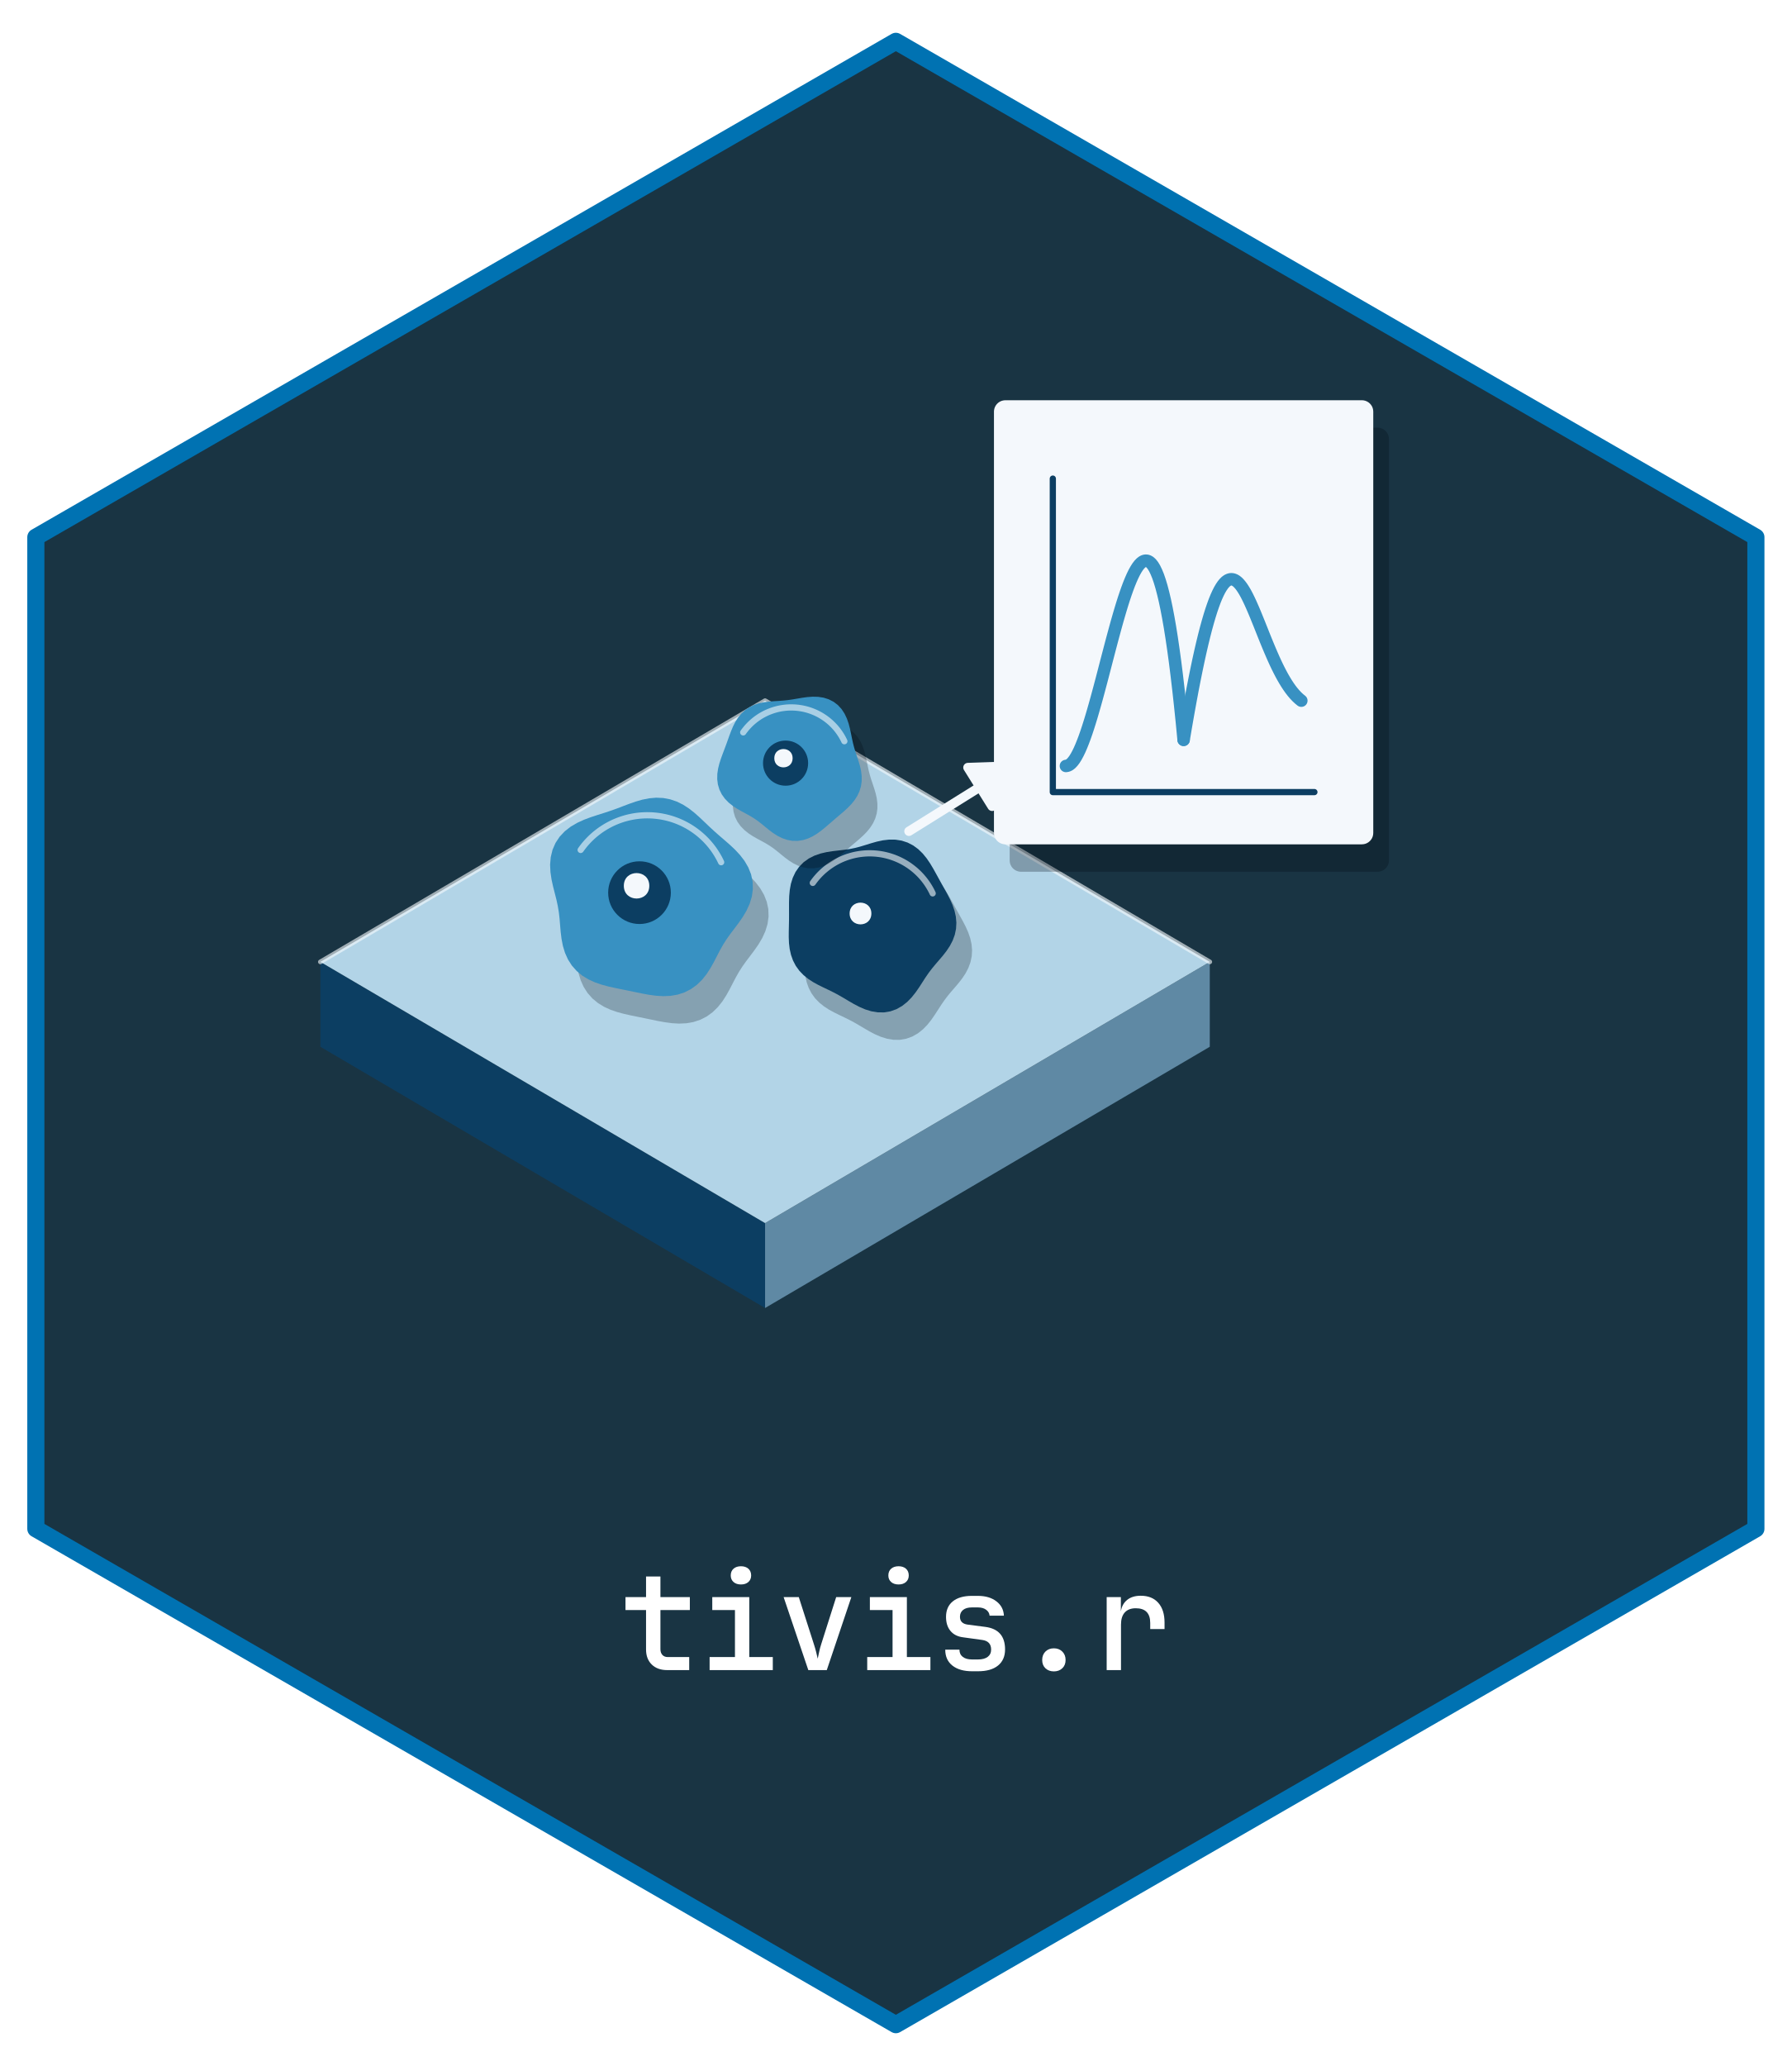
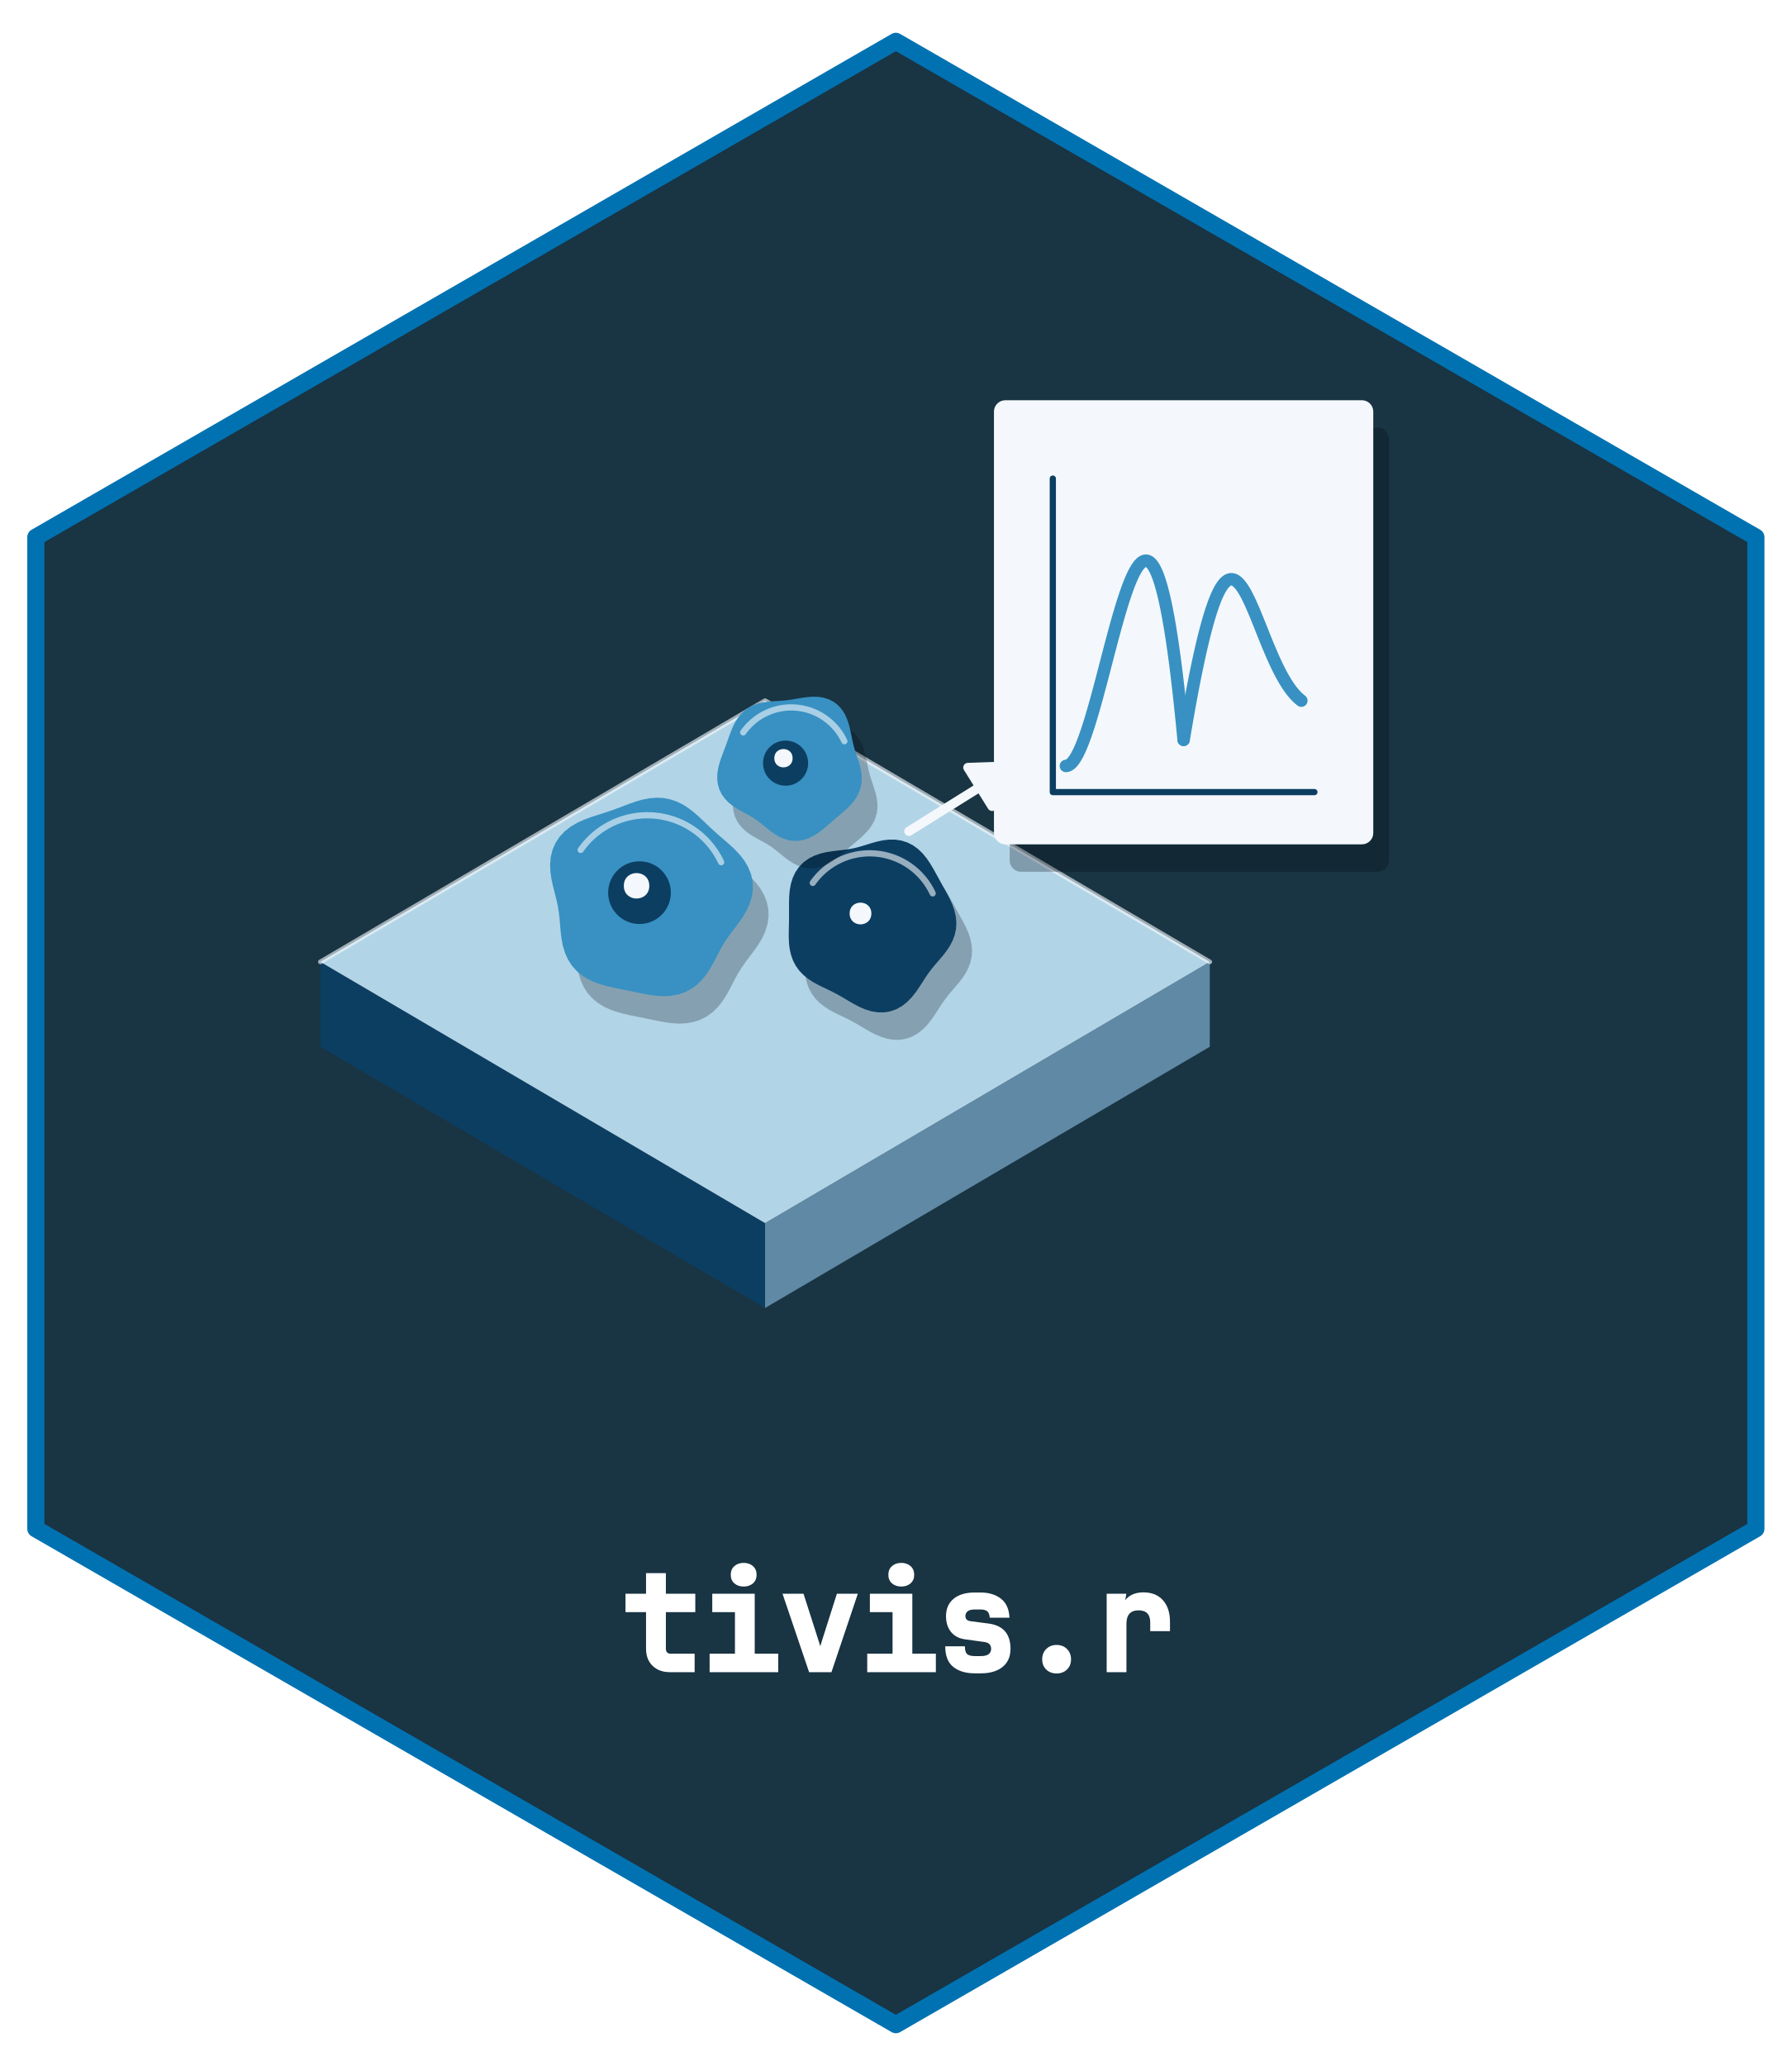
- <svg xmlns="http://www.w3.org/2000/svg" xmlns:xlink="http://www.w3.org/1999/xlink" width="432pt" height="498pt" viewBox="0 0 432 498">
+ <svg xmlns="http://www.w3.org/2000/svg" xmlns:xlink="http://www.w3.org/1999/xlink" width="432" height="498" viewBox="0 0 432 498">
  <defs>
    <g>
      <g id="glyph-0-0">
-         <path d="M 11.359 0 C 9.805 0 8.566 -0.445 7.641 -1.344 C 6.723 -2.238 6.266 -3.453 6.266 -4.984 L 6.266 -14.469 L 1.312 -14.469 L 1.312 -17.594 L 6.266 -17.594 L 6.266 -22.562 L 9.734 -22.562 L 9.734 -17.594 L 16.828 -17.594 L 16.828 -14.469 L 9.734 -14.469 L 9.734 -5.031 C 9.734 -4.469 9.891 -4.008 10.203 -3.656 C 10.523 -3.312 10.961 -3.141 11.516 -3.141 L 16.672 -3.141 L 16.672 0 Z M 11.359 0 " />
+         <path d="M 12.016 0 C 10.285 0 8.895 -0.508 7.844 -1.531 C 6.789 -2.551 6.266 -3.922 6.266 -5.641 L 6.266 -14.469 L 1.312 -14.469 L 1.312 -18.906 L 6.266 -18.906 L 6.266 -23.875 L 11.047 -23.875 L 11.047 -18.906 L 18.141 -18.906 L 18.141 -14.469 L 11.047 -14.469 L 11.047 -5.688 C 11.047 -5.289 11.145 -4.984 11.344 -4.766 C 11.539 -4.555 11.816 -4.453 12.172 -4.453 L 17.984 -4.453 L 17.984 0 Z M 12.016 0 " />
      </g>
      <g id="glyph-0-1">
-         <path d="M 2.594 0 L 2.594 -3.141 L 8.703 -3.141 L 8.703 -14.469 L 3.234 -14.469 L 3.234 -17.594 L 12.156 -17.594 L 12.156 -3.141 L 17.828 -3.141 L 17.828 0 Z M 10.156 -20.641 C 9.406 -20.641 8.805 -20.836 8.359 -21.234 C 7.91 -21.629 7.688 -22.156 7.688 -22.812 C 7.688 -23.5 7.91 -24.039 8.359 -24.438 C 8.805 -24.832 9.406 -25.031 10.156 -25.031 C 10.895 -25.031 11.488 -24.832 11.938 -24.438 C 12.383 -24.039 12.609 -23.5 12.609 -22.812 C 12.609 -22.156 12.383 -21.629 11.938 -21.234 C 11.488 -20.836 10.895 -20.641 10.156 -20.641 Z M 10.156 -20.641 " />
+         <path d="M 2.594 0 L 2.594 -4.453 L 8.703 -4.453 L 8.703 -14.469 L 3.234 -14.469 L 3.234 -18.906 L 13.469 -18.906 L 13.469 -4.453 L 19.141 -4.453 L 19.141 0 Z M 10.812 -20.641 C 9.895 -20.641 9.145 -20.895 8.562 -21.406 C 7.977 -21.926 7.688 -22.613 7.688 -23.469 C 7.688 -24.352 7.977 -25.051 8.562 -25.562 C 9.145 -26.082 9.895 -26.344 10.812 -26.344 C 11.719 -26.344 12.461 -26.082 13.047 -25.562 C 13.629 -25.051 13.922 -24.352 13.922 -23.469 C 13.922 -22.613 13.629 -21.926 13.047 -21.406 C 12.461 -20.895 11.719 -20.641 10.812 -20.641 Z M 10.812 -20.641 " />
      </g>
      <g id="glyph-0-2">
-         <path d="M 7.391 0 L 1.438 -17.594 L 5.094 -17.594 L 8.703 -6.344 C 8.922 -5.676 9.113 -5.016 9.281 -4.359 C 9.445 -3.711 9.57 -3.176 9.656 -2.75 C 9.75 -3.176 9.863 -3.711 10 -4.359 C 10.133 -5.016 10.312 -5.676 10.531 -6.344 L 14.109 -17.594 L 17.766 -17.594 L 11.844 0 Z M 7.391 0 " />
+         <path d="M 7.578 0 L 1.172 -18.906 L 6.234 -18.906 L 9.984 -7.203 C 10.203 -6.523 10.395 -5.852 10.562 -5.188 C 10.738 -4.52 10.66 -4.148 10.328 -4.078 C 9.984 -4.148 9.879 -4.516 10.016 -5.172 C 10.148 -5.836 10.332 -6.516 10.562 -7.203 L 14.281 -18.906 L 19.328 -18.906 L 12.969 0 Z M 7.578 0 " />
      </g>
      <g id="glyph-0-3">
-         <path d="M 8.891 0.281 C 6.867 0.281 5.281 -0.176 4.125 -1.094 C 2.977 -2.008 2.406 -3.285 2.406 -4.922 L 5.828 -4.922 C 5.828 -4.18 6.094 -3.602 6.625 -3.188 C 7.156 -2.77 7.91 -2.562 8.891 -2.562 L 10.297 -2.562 C 11.305 -2.562 12.086 -2.77 12.641 -3.188 C 13.191 -3.602 13.469 -4.191 13.469 -4.953 C 13.469 -6.297 12.754 -7.066 11.328 -7.266 L 6.688 -7.906 C 5.383 -8.07 4.375 -8.586 3.656 -9.453 C 2.945 -10.316 2.594 -11.441 2.594 -12.828 C 2.594 -14.43 3.133 -15.676 4.219 -16.562 C 5.312 -17.445 6.848 -17.891 8.828 -17.891 L 10.266 -17.891 C 12.109 -17.891 13.598 -17.453 14.734 -16.578 C 15.879 -15.703 16.484 -14.551 16.547 -13.125 L 13.094 -13.125 C 13.051 -13.695 12.773 -14.172 12.266 -14.547 C 11.766 -14.922 11.098 -15.109 10.266 -15.109 L 8.828 -15.109 C 7.91 -15.109 7.203 -14.906 6.703 -14.5 C 6.203 -14.094 5.953 -13.547 5.953 -12.859 C 5.953 -11.773 6.562 -11.145 7.781 -10.969 L 12.125 -10.406 C 15.258 -9.977 16.828 -8.172 16.828 -4.984 C 16.828 -3.305 16.258 -2.008 15.125 -1.094 C 14 -0.176 12.391 0.281 10.297 0.281 Z M 8.891 0.281 " />
+         <path d="M 9.547 0.281 C 7.367 0.281 5.633 -0.234 4.344 -1.266 C 3.051 -2.297 2.406 -3.953 2.406 -6.234 L 7.141 -6.234 C 7.141 -5.266 7.332 -4.629 7.719 -4.328 C 8.113 -4.023 8.723 -3.875 9.547 -3.875 L 10.953 -3.875 C 11.816 -3.875 12.453 -4.023 12.859 -4.328 C 13.266 -4.641 13.469 -5.066 13.469 -5.609 C 13.469 -6.566 12.941 -7.117 11.891 -7.266 L 7.25 -7.906 C 5.781 -8.094 4.633 -8.68 3.812 -9.672 C 3 -10.672 2.594 -11.941 2.594 -13.484 C 2.594 -15.297 3.207 -16.703 4.438 -17.703 C 5.664 -18.703 7.348 -19.203 9.484 -19.203 L 10.922 -19.203 C 12.91 -19.203 14.547 -18.707 15.828 -17.719 C 17.109 -16.738 17.797 -15.207 17.891 -13.125 L 13.141 -13.125 C 13.086 -13.906 12.875 -14.43 12.5 -14.703 C 12.133 -14.973 11.609 -15.109 10.922 -15.109 L 9.484 -15.109 C 8.723 -15.109 8.16 -14.961 7.797 -14.672 C 7.441 -14.379 7.266 -13.992 7.266 -13.516 C 7.266 -12.805 7.688 -12.395 8.531 -12.281 L 12.875 -11.719 C 16.383 -11.238 18.141 -9.211 18.141 -5.641 C 18.141 -3.754 17.504 -2.297 16.234 -1.266 C 14.961 -0.234 13.203 0.281 10.953 0.281 Z M 9.547 0.281 " />
      </g>
      <g id="glyph-0-4">
-         <path d="M 9.594 0.312 C 8.77 0.312 8.094 0.062 7.562 -0.438 C 7.039 -0.938 6.781 -1.602 6.781 -2.438 C 6.781 -3.27 7.039 -3.945 7.562 -4.469 C 8.094 -4.988 8.77 -5.25 9.594 -5.25 C 10.426 -5.25 11.102 -4.988 11.625 -4.469 C 12.156 -3.945 12.422 -3.27 12.422 -2.438 C 12.422 -1.602 12.156 -0.938 11.625 -0.438 C 11.102 0.062 10.426 0.312 9.594 0.312 Z M 9.594 0.312 " />
+         <path d="M 10.25 0.312 C 9.25 0.312 8.422 0 7.766 -0.625 C 7.109 -1.25 6.781 -2.07 6.781 -3.094 C 6.781 -4.113 7.109 -4.945 7.766 -5.594 C 8.422 -6.238 9.25 -6.562 10.25 -6.562 C 11.258 -6.562 12.094 -6.238 12.75 -5.594 C 13.406 -4.945 13.734 -4.113 13.734 -3.094 C 13.734 -2.07 13.406 -1.25 12.75 -0.625 C 12.094 0 11.258 0.312 10.25 0.312 Z M 10.25 0.312 " />
      </g>
      <g id="glyph-0-5">
-         <path d="M 3.328 0 L 3.328 -17.594 L 6.75 -17.594 L 6.75 -14.141 C 6.926 -15.316 7.426 -16.238 8.25 -16.906 C 9.082 -17.582 10.18 -17.922 11.547 -17.922 C 13.359 -17.922 14.766 -17.352 15.766 -16.219 C 16.773 -15.094 17.281 -13.504 17.281 -11.453 L 17.281 -9.891 L 13.828 -9.891 L 13.828 -11.359 C 13.828 -13.723 12.664 -14.906 10.344 -14.906 C 9.188 -14.906 8.301 -14.566 7.688 -13.891 C 7.082 -13.223 6.781 -12.25 6.781 -10.969 L 6.781 0 Z M 3.328 0 " />
+         <path d="M 3.328 0 L 3.328 -18.906 L 8.062 -18.906 L 7.406 -14.797 C 7.176 -16.203 7.535 -17.289 8.484 -18.062 C 9.441 -18.844 10.68 -19.234 12.203 -19.234 C 14.211 -19.234 15.781 -18.598 16.906 -17.328 C 18.031 -16.066 18.594 -14.328 18.594 -12.109 L 18.594 -9.891 L 13.828 -9.891 L 13.828 -12.016 C 13.828 -13.941 12.883 -14.906 11 -14.906 C 10.039 -14.906 9.316 -14.633 8.828 -14.094 C 8.336 -13.562 8.094 -12.738 8.094 -11.625 L 8.094 0 Z M 3.328 0 " />
      </g>
    </g>
  </defs>
  <path fill-rule="nonzero" fill="rgb(9.804%, 20.392%, 26.275%)" fill-opacity="1" stroke-width="4.125" stroke-linecap="round" stroke-linejoin="round" stroke="rgb(0%, 44.706%, 69.804%)" stroke-opacity="1" stroke-miterlimit="10" d="M 216 9.961 L 423.359 129.48 L 423.359 368.52 L 216 488.039 L 8.641 368.52 L 8.641 129.48 Z M 216 9.961 " />
  <path fill-rule="nonzero" fill="rgb(4.706%, 24.314%, 38.431%)" fill-opacity="1" d="M 77.242 231.855 L 184.465 294.824 L 184.465 315.289 L 77.242 252.32 Z M 77.242 231.855 " />
  <path fill-rule="nonzero" fill="rgb(37.255%, 53.725%, 64.314%)" fill-opacity="1" d="M 184.465 294.824 L 291.688 231.855 L 291.688 252.32 L 184.465 315.289 Z M 184.465 294.824 " />
  <path fill-rule="nonzero" fill="rgb(69.804%, 83.137%, 90.588%)" fill-opacity="1" d="M 77.242 231.855 L 184.465 168.891 L 291.688 231.855 L 184.465 294.824 Z M 77.242 231.855 " />
  <path fill="none" stroke-width="1.125" stroke-linecap="round" stroke-linejoin="round" stroke="rgb(95.686%, 97.255%, 98.824%)" stroke-opacity="0.62" stroke-miterlimit="10" d="M 77.242 231.855 L 184.465 168.891 L 291.688 231.855 " />
  <path fill-rule="nonzero" fill="rgb(1.176%, 3.922%, 7.059%)" fill-opacity="0.251" d="M 185.059 222.727 L 185.309 220.93 L 185.246 219.125 L 184.867 217.359 L 184.199 215.68 L 183.285 214.113 L 182.184 212.68 L 180.965 211.379 L 179.688 210.188 L 178.414 209.074 L 177.168 208 L 175.965 206.938 L 174.797 205.855 L 173.641 204.75 L 172.461 203.637 L 171.227 202.539 L 169.906 201.504 L 168.484 200.582 L 166.961 199.828 L 165.352 199.281 L 163.68 198.969 L 161.977 198.895 L 160.285 199.039 L 158.625 199.371 L 157.02 199.836 L 155.465 200.383 L 153.953 200.957 L 152.465 201.52 L 150.965 202.055 L 149.438 202.559 L 147.863 203.059 L 146.246 203.59 L 144.602 204.199 L 142.973 204.941 L 141.406 205.855 L 139.973 206.969 L 138.727 208.285 L 137.727 209.789 L 137.004 211.449 L 136.574 213.215 L 136.418 215.027 L 136.5 216.844 L 136.766 218.613 L 137.141 220.316 L 137.555 221.941 L 137.945 223.5 L 138.277 225.016 L 138.527 226.527 L 138.699 228.055 L 138.832 229.633 L 138.969 231.262 L 139.172 232.934 L 139.504 234.625 L 140.008 236.289 L 140.727 237.887 L 141.668 239.359 L 142.824 240.664 L 144.168 241.777 L 145.656 242.691 L 147.242 243.414 L 148.879 243.973 L 150.531 244.41 L 152.168 244.777 L 153.789 245.105 L 155.395 245.434 L 157 245.766 L 158.625 246.102 L 160.285 246.402 L 161.984 246.633 L 163.719 246.734 L 165.465 246.656 L 167.188 246.355 L 168.852 245.809 L 170.41 245.012 L 171.824 243.98 L 173.078 242.754 L 174.168 241.391 L 175.102 239.941 L 175.918 238.473 L 176.668 237.027 L 177.395 235.629 L 178.152 234.293 L 178.973 233.004 L 179.875 231.734 L 180.852 230.445 L 181.863 229.098 L 182.863 227.664 L 183.777 226.121 L 184.531 224.469 Z M 185.059 222.727 " />
  <path fill-rule="nonzero" fill="rgb(21.961%, 56.863%, 76.078%)" fill-opacity="1" d="M 181.277 216.113 L 181.523 214.32 L 181.461 212.512 L 181.086 210.746 L 180.414 209.066 L 179.5 207.5 L 178.398 206.07 L 177.18 204.766 L 175.906 203.574 L 174.629 202.461 L 173.383 201.391 L 172.18 200.324 L 171.012 199.246 L 169.855 198.141 L 168.676 197.023 L 167.441 195.926 L 166.121 194.891 L 164.703 193.969 L 163.18 193.215 L 161.566 192.668 L 159.895 192.355 L 158.195 192.281 L 156.5 192.43 L 154.84 192.762 L 153.234 193.227 L 151.68 193.77 L 150.168 194.344 L 148.68 194.91 L 147.184 195.441 L 145.652 195.949 L 144.078 196.445 L 142.461 196.977 L 140.816 197.59 L 139.188 198.332 L 137.621 199.246 L 136.188 200.359 L 134.941 201.676 L 133.941 203.18 L 133.219 204.84 L 132.789 206.602 L 132.633 208.418 L 132.719 210.23 L 132.98 212 L 133.355 213.703 L 133.77 215.328 L 134.164 216.887 L 134.492 218.406 L 134.742 219.914 L 134.918 221.445 L 135.047 223.02 L 135.184 224.648 L 135.391 226.32 L 135.719 228.012 L 136.227 229.68 L 136.941 231.273 L 137.883 232.746 L 139.039 234.055 L 140.383 235.168 L 141.875 236.078 L 143.461 236.801 L 145.098 237.359 L 146.746 237.801 L 148.383 238.164 L 150.004 238.496 L 151.609 238.82 L 153.215 239.156 L 154.84 239.488 L 156.5 239.793 L 158.199 240.02 L 159.934 240.121 L 161.68 240.043 L 163.406 239.746 L 165.066 239.199 L 166.625 238.398 L 168.043 237.367 L 169.297 236.145 L 170.383 234.777 L 171.316 233.332 L 172.137 231.863 L 172.883 230.414 L 173.609 229.02 L 174.367 227.68 L 175.188 226.391 L 176.09 225.121 L 177.066 223.832 L 178.078 222.488 L 179.078 221.051 L 179.992 219.508 L 180.746 217.855 Z M 181.277 216.113 " />
  <path fill="none" stroke-width="1.5" stroke-linecap="round" stroke-linejoin="round" stroke="rgb(95.686%, 97.255%, 98.824%)" stroke-opacity="0.6" stroke-miterlimit="10" d="M 173.875 207.832 L 173.648 207.363 L 173.41 206.902 L 173.156 206.449 L 172.895 206 L 172.621 205.559 L 172.336 205.125 L 172.039 204.695 L 171.727 204.277 L 171.41 203.867 L 171.078 203.469 L 170.738 203.074 L 170.387 202.691 L 170.023 202.316 L 169.652 201.953 L 169.273 201.602 L 168.883 201.258 L 168.484 200.922 L 168.074 200.598 L 167.66 200.289 L 167.234 199.988 L 166.801 199.699 L 166.363 199.418 L 165.914 199.152 L 165.461 198.898 L 165 198.656 L 164.535 198.426 L 164.062 198.211 L 163.586 198.004 L 163.102 197.812 L 162.613 197.633 L 162.117 197.465 L 161.621 197.312 L 161.121 197.172 L 160.617 197.047 L 160.109 196.934 L 159.598 196.832 L 159.086 196.746 L 158.57 196.676 L 158.051 196.617 L 157.531 196.57 L 157.016 196.539 L 156.492 196.52 L 155.973 196.516 L 155.453 196.527 L 154.934 196.551 L 154.414 196.586 L 153.895 196.637 L 153.379 196.703 L 152.863 196.781 L 152.352 196.875 L 151.844 196.98 L 151.336 197.098 L 150.832 197.23 L 150.332 197.375 L 149.84 197.535 L 149.348 197.707 L 148.859 197.891 L 148.379 198.09 L 147.902 198.297 L 147.434 198.52 L 146.969 198.758 L 146.512 199.004 L 146.059 199.262 L 145.617 199.535 L 145.18 199.816 L 144.75 200.109 L 144.328 200.418 L 143.918 200.734 L 143.512 201.059 L 143.117 201.398 L 142.73 201.746 L 142.355 202.105 L 141.988 202.473 L 141.629 202.852 L 141.281 203.238 L 140.945 203.633 L 140.621 204.039 L 140.305 204.453 L 140 204.875 " />
  <path fill-rule="nonzero" fill="rgb(4.706%, 24.314%, 38.431%)" fill-opacity="1" d="M 161.746 215.172 C 161.746 219.344 158.363 222.727 154.188 222.727 C 150.016 222.727 146.633 219.344 146.633 215.172 C 146.633 210.996 150.016 207.613 154.188 207.613 C 158.363 207.613 161.746 210.996 161.746 215.172 " />
  <path fill-rule="nonzero" fill="rgb(95.686%, 97.255%, 98.824%)" fill-opacity="1" d="M 156.551 213.52 C 156.551 217.609 150.41 217.609 150.41 213.52 C 150.41 209.426 156.551 209.426 156.551 213.52 " />
  <path fill-rule="nonzero" fill="rgb(1.176%, 3.922%, 7.059%)" fill-opacity="0.251" d="M 234.375 229.023 L 234.242 227.559 L 233.918 226.121 L 233.441 224.738 L 232.852 223.41 L 232.199 222.137 L 231.52 220.902 L 230.836 219.688 L 230.164 218.469 L 229.488 217.234 L 228.793 215.988 L 228.043 214.738 L 227.207 213.508 L 226.258 212.348 L 225.176 211.293 L 223.957 210.402 L 222.613 209.707 L 221.18 209.238 L 219.68 209.008 L 218.164 208.992 L 216.664 209.168 L 215.211 209.48 L 213.816 209.871 L 212.484 210.289 L 211.195 210.68 L 209.93 211.008 L 208.656 211.262 L 207.344 211.453 L 205.98 211.609 L 204.559 211.777 L 203.094 212.004 L 201.609 212.352 L 200.156 212.855 L 198.781 213.555 L 197.535 214.453 L 196.461 215.547 L 195.59 216.805 L 194.93 218.188 L 194.477 219.652 L 194.203 221.152 L 194.066 222.652 L 194.02 224.125 L 194.02 225.559 L 194.027 226.961 L 194.02 228.336 L 193.996 229.711 L 193.965 231.094 L 193.957 232.5 L 194.016 233.926 L 194.184 235.355 L 194.5 236.773 L 194.988 238.145 L 195.66 239.434 L 196.512 240.613 L 197.523 241.66 L 198.652 242.574 L 199.859 243.359 L 201.105 244.039 L 202.352 244.656 L 203.582 245.242 L 204.785 245.836 L 205.965 246.469 L 207.148 247.148 L 208.359 247.867 L 209.621 248.602 L 210.953 249.301 L 212.367 249.91 L 213.855 250.375 L 215.391 250.633 L 216.945 250.645 L 218.477 250.387 L 219.938 249.863 L 221.289 249.098 L 222.516 248.129 L 223.602 247.012 L 224.555 245.812 L 225.402 244.586 L 226.184 243.379 L 226.934 242.223 L 227.691 241.121 L 228.484 240.07 L 229.328 239.051 L 230.215 238.027 L 231.117 236.965 L 231.996 235.836 L 232.805 234.621 L 233.48 233.316 L 233.988 231.934 L 234.293 230.492 Z M 234.375 229.023 " />
  <path fill-rule="nonzero" fill="rgb(4.706%, 24.314%, 38.431%)" fill-opacity="1" d="M 230.59 222.41 L 230.461 220.945 L 230.137 219.512 L 229.656 218.125 L 229.066 216.801 L 228.414 215.527 L 227.734 214.289 L 227.051 213.074 L 226.379 211.855 L 225.703 210.625 L 225.008 209.375 L 224.258 208.125 L 223.422 206.898 L 222.473 205.734 L 221.391 204.684 L 220.172 203.789 L 218.832 203.098 L 217.395 202.629 L 215.895 202.395 L 214.379 202.383 L 212.879 202.555 L 211.426 202.867 L 210.031 203.262 L 208.699 203.676 L 207.41 204.066 L 206.145 204.395 L 204.871 204.652 L 203.559 204.844 L 202.195 205 L 200.773 205.164 L 199.309 205.395 L 197.828 205.738 L 196.371 206.246 L 194.996 206.941 L 193.75 207.84 L 192.676 208.934 L 191.805 210.191 L 191.145 211.574 L 190.691 213.039 L 190.418 214.539 L 190.281 216.039 L 190.238 217.512 L 190.238 218.949 L 190.242 220.348 L 190.238 221.727 L 190.211 223.098 L 190.18 224.484 L 190.172 225.887 L 190.23 227.312 L 190.398 228.746 L 190.715 230.164 L 191.203 231.531 L 191.875 232.82 L 192.73 234 L 193.738 235.047 L 194.867 235.961 L 196.074 236.746 L 197.32 237.43 L 198.57 238.043 L 199.797 238.629 L 201 239.227 L 202.184 239.855 L 203.367 240.535 L 204.574 241.258 L 205.836 241.988 L 207.172 242.688 L 208.582 243.301 L 210.07 243.762 L 211.609 244.02 L 213.16 244.031 L 214.691 243.777 L 216.152 243.254 L 217.508 242.484 L 218.73 241.516 L 219.816 240.402 L 220.77 239.203 L 221.621 237.977 L 222.398 236.77 L 223.148 235.609 L 223.906 234.508 L 224.703 233.461 L 225.547 232.441 L 226.43 231.414 L 227.336 230.352 L 228.215 229.223 L 229.02 228.008 L 229.699 226.707 L 230.207 225.324 L 230.508 223.883 Z M 230.59 222.41 " />
  <path fill="none" stroke-width="1.5" stroke-linecap="round" stroke-linejoin="round" stroke="rgb(95.686%, 97.255%, 98.824%)" stroke-opacity="0.6" stroke-miterlimit="10" d="M 224.875 215.344 L 224.684 214.945 L 224.48 214.551 L 224.266 214.16 L 224.039 213.777 L 223.805 213.402 L 223.562 213.031 L 223.309 212.668 L 223.043 212.312 L 222.773 211.961 L 222.488 211.621 L 222.199 211.285 L 221.898 210.957 L 221.59 210.637 L 221.273 210.328 L 220.949 210.027 L 220.617 209.73 L 220.273 209.449 L 219.926 209.172 L 219.57 208.906 L 219.211 208.648 L 218.84 208.402 L 218.465 208.164 L 218.086 207.938 L 217.699 207.719 L 217.305 207.516 L 216.906 207.316 L 216.504 207.133 L 216.094 206.957 L 215.684 206.793 L 215.266 206.641 L 214.844 206.5 L 214.422 206.367 L 213.992 206.25 L 213.562 206.141 L 213.129 206.043 L 212.691 205.957 L 212.254 205.883 L 211.816 205.824 L 211.375 205.773 L 210.93 205.734 L 210.488 205.707 L 210.043 205.691 L 209.602 205.688 L 209.156 205.695 L 208.711 205.715 L 208.27 205.75 L 207.828 205.793 L 207.387 205.848 L 206.949 205.914 L 206.512 205.992 L 206.074 206.082 L 205.645 206.184 L 205.215 206.297 L 204.789 206.422 L 204.363 206.555 L 203.945 206.703 L 203.531 206.859 L 203.121 207.027 L 202.715 207.207 L 202.312 207.398 L 201.918 207.598 L 201.527 207.809 L 201.141 208.031 L 200.762 208.262 L 200.391 208.504 L 200.023 208.754 L 199.664 209.016 L 199.312 209.285 L 198.969 209.566 L 198.629 209.852 L 198.301 210.148 L 197.98 210.457 L 197.664 210.77 L 197.359 211.094 L 197.066 211.422 L 196.777 211.762 L 196.5 212.105 L 196.23 212.461 L 195.969 212.82 " />
  <path fill-rule="nonzero" fill="rgb(4.706%, 24.314%, 38.431%)" fill-opacity="1" d="M 214.527 221.605 C 214.527 225.168 211.641 228.055 208.078 228.055 C 204.516 228.055 201.629 225.168 201.629 221.605 C 201.629 218.043 204.516 215.156 208.078 215.156 C 211.641 215.156 214.527 218.043 214.527 221.605 " />
  <path fill-rule="nonzero" fill="rgb(95.686%, 97.255%, 98.824%)" fill-opacity="1" d="M 210.094 220.195 C 210.094 223.688 204.852 223.688 204.852 220.195 C 204.852 216.703 210.094 216.703 210.094 220.195 " />
  <path fill-rule="nonzero" fill="rgb(1.176%, 3.922%, 7.059%)" fill-opacity="0.251" d="M 211.129 191.242 L 210.789 190.098 L 210.422 188.992 L 210.062 187.914 L 209.738 186.848 L 209.453 185.762 L 209.211 184.648 L 208.977 183.484 L 208.723 182.281 L 208.402 181.051 L 207.977 179.82 L 207.414 178.633 L 206.691 177.531 L 205.805 176.566 L 204.762 175.77 L 203.598 175.172 L 202.344 174.781 L 201.043 174.582 L 199.73 174.547 L 198.441 174.641 L 197.191 174.812 L 195.992 175.012 L 194.84 175.207 L 193.711 175.367 L 192.594 175.484 L 191.469 175.566 L 190.316 175.641 L 189.141 175.734 L 187.945 175.891 L 186.75 176.148 L 185.582 176.539 L 184.477 177.078 L 183.453 177.77 L 182.547 178.602 L 181.762 179.551 L 181.098 180.586 L 180.543 181.672 L 180.074 182.781 L 179.656 183.895 L 179.262 184.996 L 178.867 186.094 L 178.457 187.188 L 178.035 188.301 L 177.617 189.445 L 177.234 190.633 L 176.926 191.863 L 176.738 193.133 L 176.707 194.422 L 176.871 195.695 L 177.234 196.93 L 177.805 198.082 L 178.559 199.133 L 179.461 200.062 L 180.465 200.871 L 181.523 201.566 L 182.594 202.176 L 183.637 202.738 L 184.633 203.289 L 185.574 203.863 L 186.477 204.484 L 187.355 205.164 L 188.246 205.895 L 189.176 206.652 L 190.168 207.398 L 191.238 208.082 L 192.391 208.652 L 193.609 209.066 L 194.875 209.289 L 196.156 209.301 L 197.422 209.105 L 198.645 208.715 L 199.801 208.164 L 200.883 207.496 L 201.891 206.75 L 202.844 205.969 L 203.754 205.184 L 204.645 204.41 L 205.535 203.652 L 206.434 202.895 L 207.332 202.117 L 208.223 201.305 L 209.07 200.426 L 209.844 199.465 L 210.508 198.422 L 211.023 197.301 L 211.375 196.113 L 211.547 194.891 L 211.543 193.652 L 211.395 192.434 Z M 211.129 191.242 " />
  <path fill-rule="nonzero" fill="rgb(21.961%, 56.863%, 76.078%)" fill-opacity="1" d="M 207.344 184.633 L 207.004 183.484 L 206.637 182.379 L 206.277 181.305 L 205.953 180.234 L 205.672 179.152 L 205.426 178.035 L 205.191 176.875 L 204.938 175.672 L 204.617 174.438 L 204.191 173.207 L 203.629 172.02 L 202.906 170.918 L 202.02 169.953 L 200.98 169.16 L 199.812 168.562 L 198.559 168.168 L 197.258 167.969 L 195.945 167.938 L 194.656 168.027 L 193.406 168.199 L 192.211 168.402 L 191.055 168.598 L 189.93 168.758 L 188.812 168.875 L 187.684 168.957 L 186.535 169.027 L 185.355 169.121 L 184.16 169.277 L 182.965 169.539 L 181.801 169.926 L 180.691 170.465 L 179.672 171.156 L 178.762 171.988 L 177.977 172.938 L 177.312 173.973 L 176.762 175.059 L 176.289 176.172 L 175.871 177.281 L 175.477 178.387 L 175.082 179.48 L 174.672 180.578 L 174.25 181.691 L 173.832 182.836 L 173.449 184.02 L 173.141 185.254 L 172.953 186.523 L 172.926 187.809 L 173.086 189.086 L 173.453 190.316 L 174.02 191.473 L 174.773 192.523 L 175.676 193.453 L 176.68 194.258 L 177.738 194.953 L 178.809 195.566 L 179.852 196.129 L 180.848 196.676 L 181.789 197.25 L 182.691 197.875 L 183.574 198.555 L 184.461 199.285 L 185.391 200.043 L 186.383 200.785 L 187.453 201.469 L 188.605 202.043 L 189.824 202.457 L 191.09 202.68 L 192.371 202.691 L 193.637 202.492 L 194.859 202.102 L 196.016 201.551 L 197.098 200.883 L 198.105 200.141 L 199.059 199.359 L 199.969 198.574 L 200.863 197.801 L 201.75 197.039 L 202.648 196.281 L 203.551 195.508 L 204.438 194.691 L 205.285 193.812 L 206.059 192.855 L 206.723 191.812 L 207.242 190.688 L 207.59 189.504 L 207.762 188.277 L 207.758 187.043 L 207.609 185.82 Z M 207.344 184.633 " />
  <path fill="none" stroke-width="1.5" stroke-linecap="round" stroke-linejoin="round" stroke="rgb(95.686%, 97.255%, 98.824%)" stroke-opacity="0.6" stroke-miterlimit="10" d="M 203.582 178.668 L 203.418 178.332 L 203.246 178 L 203.066 177.672 L 202.879 177.348 L 202.68 177.031 L 202.473 176.719 L 202.258 176.41 L 202.035 176.109 L 201.805 175.812 L 201.57 175.527 L 201.324 175.242 L 201.07 174.969 L 200.809 174.699 L 200.543 174.438 L 200.27 174.18 L 199.988 173.934 L 199.699 173.691 L 199.406 173.461 L 199.105 173.234 L 198.801 173.02 L 198.492 172.812 L 198.172 172.609 L 197.852 172.418 L 197.523 172.234 L 197.195 172.062 L 196.859 171.895 L 196.516 171.738 L 196.172 171.594 L 195.824 171.453 L 195.473 171.324 L 195.117 171.203 L 194.762 171.094 L 194.398 170.992 L 194.035 170.902 L 193.672 170.82 L 193.301 170.75 L 192.934 170.688 L 192.562 170.633 L 192.191 170.594 L 191.816 170.559 L 191.441 170.535 L 191.066 170.523 L 190.691 170.52 L 190.32 170.527 L 189.945 170.543 L 189.57 170.57 L 189.199 170.609 L 188.824 170.656 L 188.457 170.711 L 188.086 170.777 L 187.719 170.852 L 187.355 170.938 L 186.992 171.035 L 186.633 171.141 L 186.277 171.254 L 185.922 171.379 L 185.57 171.512 L 185.227 171.652 L 184.883 171.805 L 184.543 171.965 L 184.211 172.133 L 183.879 172.312 L 183.555 172.496 L 183.234 172.691 L 182.922 172.898 L 182.613 173.109 L 182.309 173.328 L 182.012 173.555 L 181.723 173.793 L 181.438 174.035 L 181.16 174.285 L 180.887 174.543 L 180.625 174.809 L 180.367 175.082 L 180.117 175.359 L 179.875 175.645 L 179.641 175.938 L 179.41 176.234 L 179.191 176.539 " />
  <path fill-rule="nonzero" fill="rgb(4.706%, 24.314%, 38.431%)" fill-opacity="1" d="M 194.848 183.953 C 194.848 186.957 192.414 189.391 189.41 189.391 C 186.402 189.391 183.969 186.957 183.969 183.953 C 183.969 180.945 186.402 178.512 189.41 178.512 C 192.414 178.512 194.848 180.945 194.848 183.953 " />
  <path fill-rule="nonzero" fill="rgb(95.686%, 97.255%, 98.824%)" fill-opacity="1" d="M 191.109 182.762 C 191.109 185.707 186.688 185.707 186.688 182.762 C 186.688 179.816 191.109 179.816 191.109 182.762 " />
  <path fill-rule="nonzero" fill="rgb(1.176%, 3.922%, 7.059%)" fill-opacity="0.278" d="M 246.18 210.133 L 332.148 210.133 L 332.035 210.133 L 332.477 210.113 L 332.91 210.023 L 333.324 209.867 L 333.707 209.648 L 334.047 209.367 L 334.34 209.039 L 334.578 208.664 L 334.75 208.258 L 334.855 207.828 L 334.891 207.391 L 334.891 105.832 L 334.855 105.395 L 334.75 104.965 L 334.578 104.559 L 334.34 104.184 L 334.047 103.855 L 333.707 103.574 L 333.324 103.355 L 332.91 103.199 L 332.477 103.109 L 332.148 103.09 L 246.18 103.09 L 246.512 103.109 L 246.07 103.09 L 245.633 103.145 L 245.207 103.27 L 244.809 103.457 L 244.445 103.707 L 244.125 104.012 L 243.859 104.367 L 243.656 104.758 L 243.516 105.176 L 243.445 105.613 L 243.438 105.832 L 243.438 207.391 L 243.445 207.168 L 243.445 207.609 L 243.516 208.047 L 243.656 208.465 L 243.859 208.855 L 244.125 209.207 L 244.445 209.516 L 244.809 209.766 L 245.207 209.953 L 245.633 210.078 L 246.07 210.133 Z M 246.18 210.133 " />
  <path fill-rule="nonzero" fill="rgb(95.686%, 97.255%, 98.824%)" fill-opacity="1" d="M 242.395 203.523 L 328.363 203.523 L 328.254 203.52 L 328.695 203.5 L 329.125 203.414 L 329.539 203.258 L 329.922 203.035 L 330.262 202.758 L 330.555 202.426 L 330.793 202.055 L 330.965 201.648 L 331.07 201.219 L 331.105 200.777 L 331.105 99.223 L 331.07 98.781 L 330.965 98.352 L 330.793 97.945 L 330.555 97.574 L 330.262 97.242 L 329.922 96.965 L 329.539 96.742 L 329.125 96.586 L 328.695 96.496 L 328.363 96.477 L 242.395 96.477 L 242.727 96.496 L 242.285 96.48 L 241.848 96.535 L 241.422 96.656 L 241.023 96.844 L 240.66 97.098 L 240.344 97.402 L 240.078 97.754 L 239.871 98.145 L 239.73 98.566 L 239.66 99 L 239.652 99.223 L 239.652 200.777 L 239.66 200.559 L 239.66 201 L 239.73 201.434 L 239.871 201.852 L 240.078 202.246 L 240.344 202.598 L 240.66 202.902 L 241.023 203.152 L 241.422 203.344 L 241.848 203.465 L 242.285 203.52 Z M 242.395 203.523 " />
  <path fill="none" stroke-width="1.5" stroke-linecap="round" stroke-linejoin="round" stroke="rgb(4.706%, 24.314%, 38.431%)" stroke-opacity="1" stroke-miterlimit="10" d="M 253.844 115.367 L 253.844 190.93 L 316.914 190.93 " />
  <path fill="none" stroke-width="3" stroke-linecap="round" stroke-linejoin="round" stroke="rgb(21.961%, 56.863%, 76.078%)" stroke-opacity="1" stroke-miterlimit="10" d="M 256.996 184.633 L 257.406 184.566 L 257.82 184.371 L 258.23 184.051 L 258.641 183.613 L 259.055 183.066 L 259.465 182.41 L 259.875 181.656 L 260.289 180.805 L 260.699 179.867 L 261.109 178.844 L 261.523 177.746 L 261.934 176.574 L 262.344 175.34 L 262.754 174.043 L 263.168 172.691 L 263.578 171.289 L 263.988 169.848 L 264.402 168.367 L 264.812 166.855 L 265.223 165.32 L 265.637 163.762 L 266.047 162.191 L 266.867 159.027 L 267.281 157.449 L 267.691 155.879 L 268.102 154.324 L 268.516 152.789 L 268.926 151.281 L 269.336 149.801 L 269.75 148.363 L 270.16 146.965 L 270.57 145.621 L 270.98 144.328 L 271.395 143.094 L 271.805 141.93 L 272.215 140.836 L 272.629 139.82 L 273.039 138.891 L 273.449 138.047 L 273.863 137.301 L 274.273 136.652 L 274.684 136.113 L 275.098 135.688 L 275.508 135.375 L 275.918 135.191 L 276.328 135.137 L 276.742 135.215 L 277.152 135.434 L 277.562 135.801 L 277.977 136.324 L 278.387 137 L 278.797 137.844 L 279.211 138.855 L 279.621 140.043 L 280.031 141.414 L 280.441 142.969 L 280.855 144.719 L 281.266 146.668 L 281.676 148.82 L 282.09 151.18 L 282.5 153.758 L 282.91 156.559 L 283.324 159.586 L 283.734 162.848 L 284.145 166.348 L 284.555 170.09 L 284.969 174.086 L 285.379 178.336 " />
  <path fill="none" stroke-width="3" stroke-linecap="round" stroke-linejoin="round" stroke="rgb(21.961%, 56.863%, 76.078%)" stroke-opacity="1" stroke-miterlimit="10" d="M 285.379 178.336 L 285.922 175.133 L 286.453 172.094 L 286.973 169.215 L 287.48 166.492 L 287.98 163.922 L 288.469 161.504 L 288.945 159.234 L 289.414 157.105 L 289.875 155.117 L 290.324 153.27 L 290.766 151.551 L 291.203 149.965 L 291.629 148.508 L 292.047 147.172 L 292.461 145.961 L 292.863 144.863 L 293.262 143.883 L 293.656 143.012 L 294.043 142.246 L 294.426 141.59 L 294.801 141.031 L 295.172 140.57 L 295.539 140.203 L 295.906 139.93 L 296.266 139.746 L 296.621 139.641 L 296.977 139.621 L 297.328 139.68 L 297.676 139.812 L 298.023 140.016 L 298.367 140.289 L 298.711 140.629 L 299.055 141.027 L 299.398 141.484 L 299.742 142 L 300.086 142.562 L 300.43 143.176 L 300.773 143.836 L 301.117 144.539 L 301.465 145.277 L 301.812 146.055 L 302.164 146.859 L 302.52 147.699 L 302.875 148.559 L 303.234 149.445 L 303.602 150.348 L 303.969 151.27 L 304.34 152.203 L 304.715 153.145 L 305.098 154.094 L 305.484 155.043 L 305.879 155.992 L 306.277 156.938 L 306.684 157.879 L 307.094 158.809 L 307.512 159.723 L 307.938 160.621 L 308.375 161.5 L 308.816 162.355 L 309.266 163.184 L 309.727 163.98 L 310.195 164.746 L 310.672 165.473 L 311.16 166.16 L 311.66 166.805 L 312.168 167.406 L 312.688 167.953 L 313.219 168.449 L 313.762 168.891 " />
  <path fill="none" stroke-width="2.25" stroke-linecap="round" stroke-linejoin="round" stroke="rgb(95.686%, 97.255%, 98.824%)" stroke-opacity="1" stroke-miterlimit="10" d="M 219.152 200.375 L 244.383 184.633 " />
  <path fill-rule="nonzero" fill="rgb(95.686%, 97.255%, 98.824%)" fill-opacity="1" stroke-width="2.25" stroke-linecap="round" stroke-linejoin="round" stroke="rgb(95.686%, 97.255%, 98.824%)" stroke-opacity="1" stroke-miterlimit="10" d="M 239.203 194.359 L 244.383 184.633 L 233.371 185.008 Z M 239.203 194.359 " />
  <g fill="rgb(100%, 100%, 100%)" fill-opacity="1">
-     <use xlink:href="#glyph-0-0" x="149.5" y="402.569" />
-     <use xlink:href="#glyph-0-1" x="168.5" y="402.569" />
-     <use xlink:href="#glyph-0-2" x="187.5" y="402.569" />
-     <use xlink:href="#glyph-0-1" x="206.5" y="402.569" />
-     <use xlink:href="#glyph-0-3" x="225.5" y="402.569" />
-     <use xlink:href="#glyph-0-4" x="244.5" y="402.569" />
-     <use xlink:href="#glyph-0-5" x="263.5" y="402.569" />
+     <use xlink:href="#glyph-0-0" x="149.5" y="403.069" />
+     <use xlink:href="#glyph-0-1" x="168.5" y="403.069" />
+     <use xlink:href="#glyph-0-2" x="187.5" y="403.069" />
+     <use xlink:href="#glyph-0-1" x="206.5" y="403.069" />
+     <use xlink:href="#glyph-0-3" x="225.5" y="403.069" />
+     <use xlink:href="#glyph-0-4" x="244.5" y="403.069" />
+     <use xlink:href="#glyph-0-5" x="263.5" y="403.069" />
  </g>
</svg>
